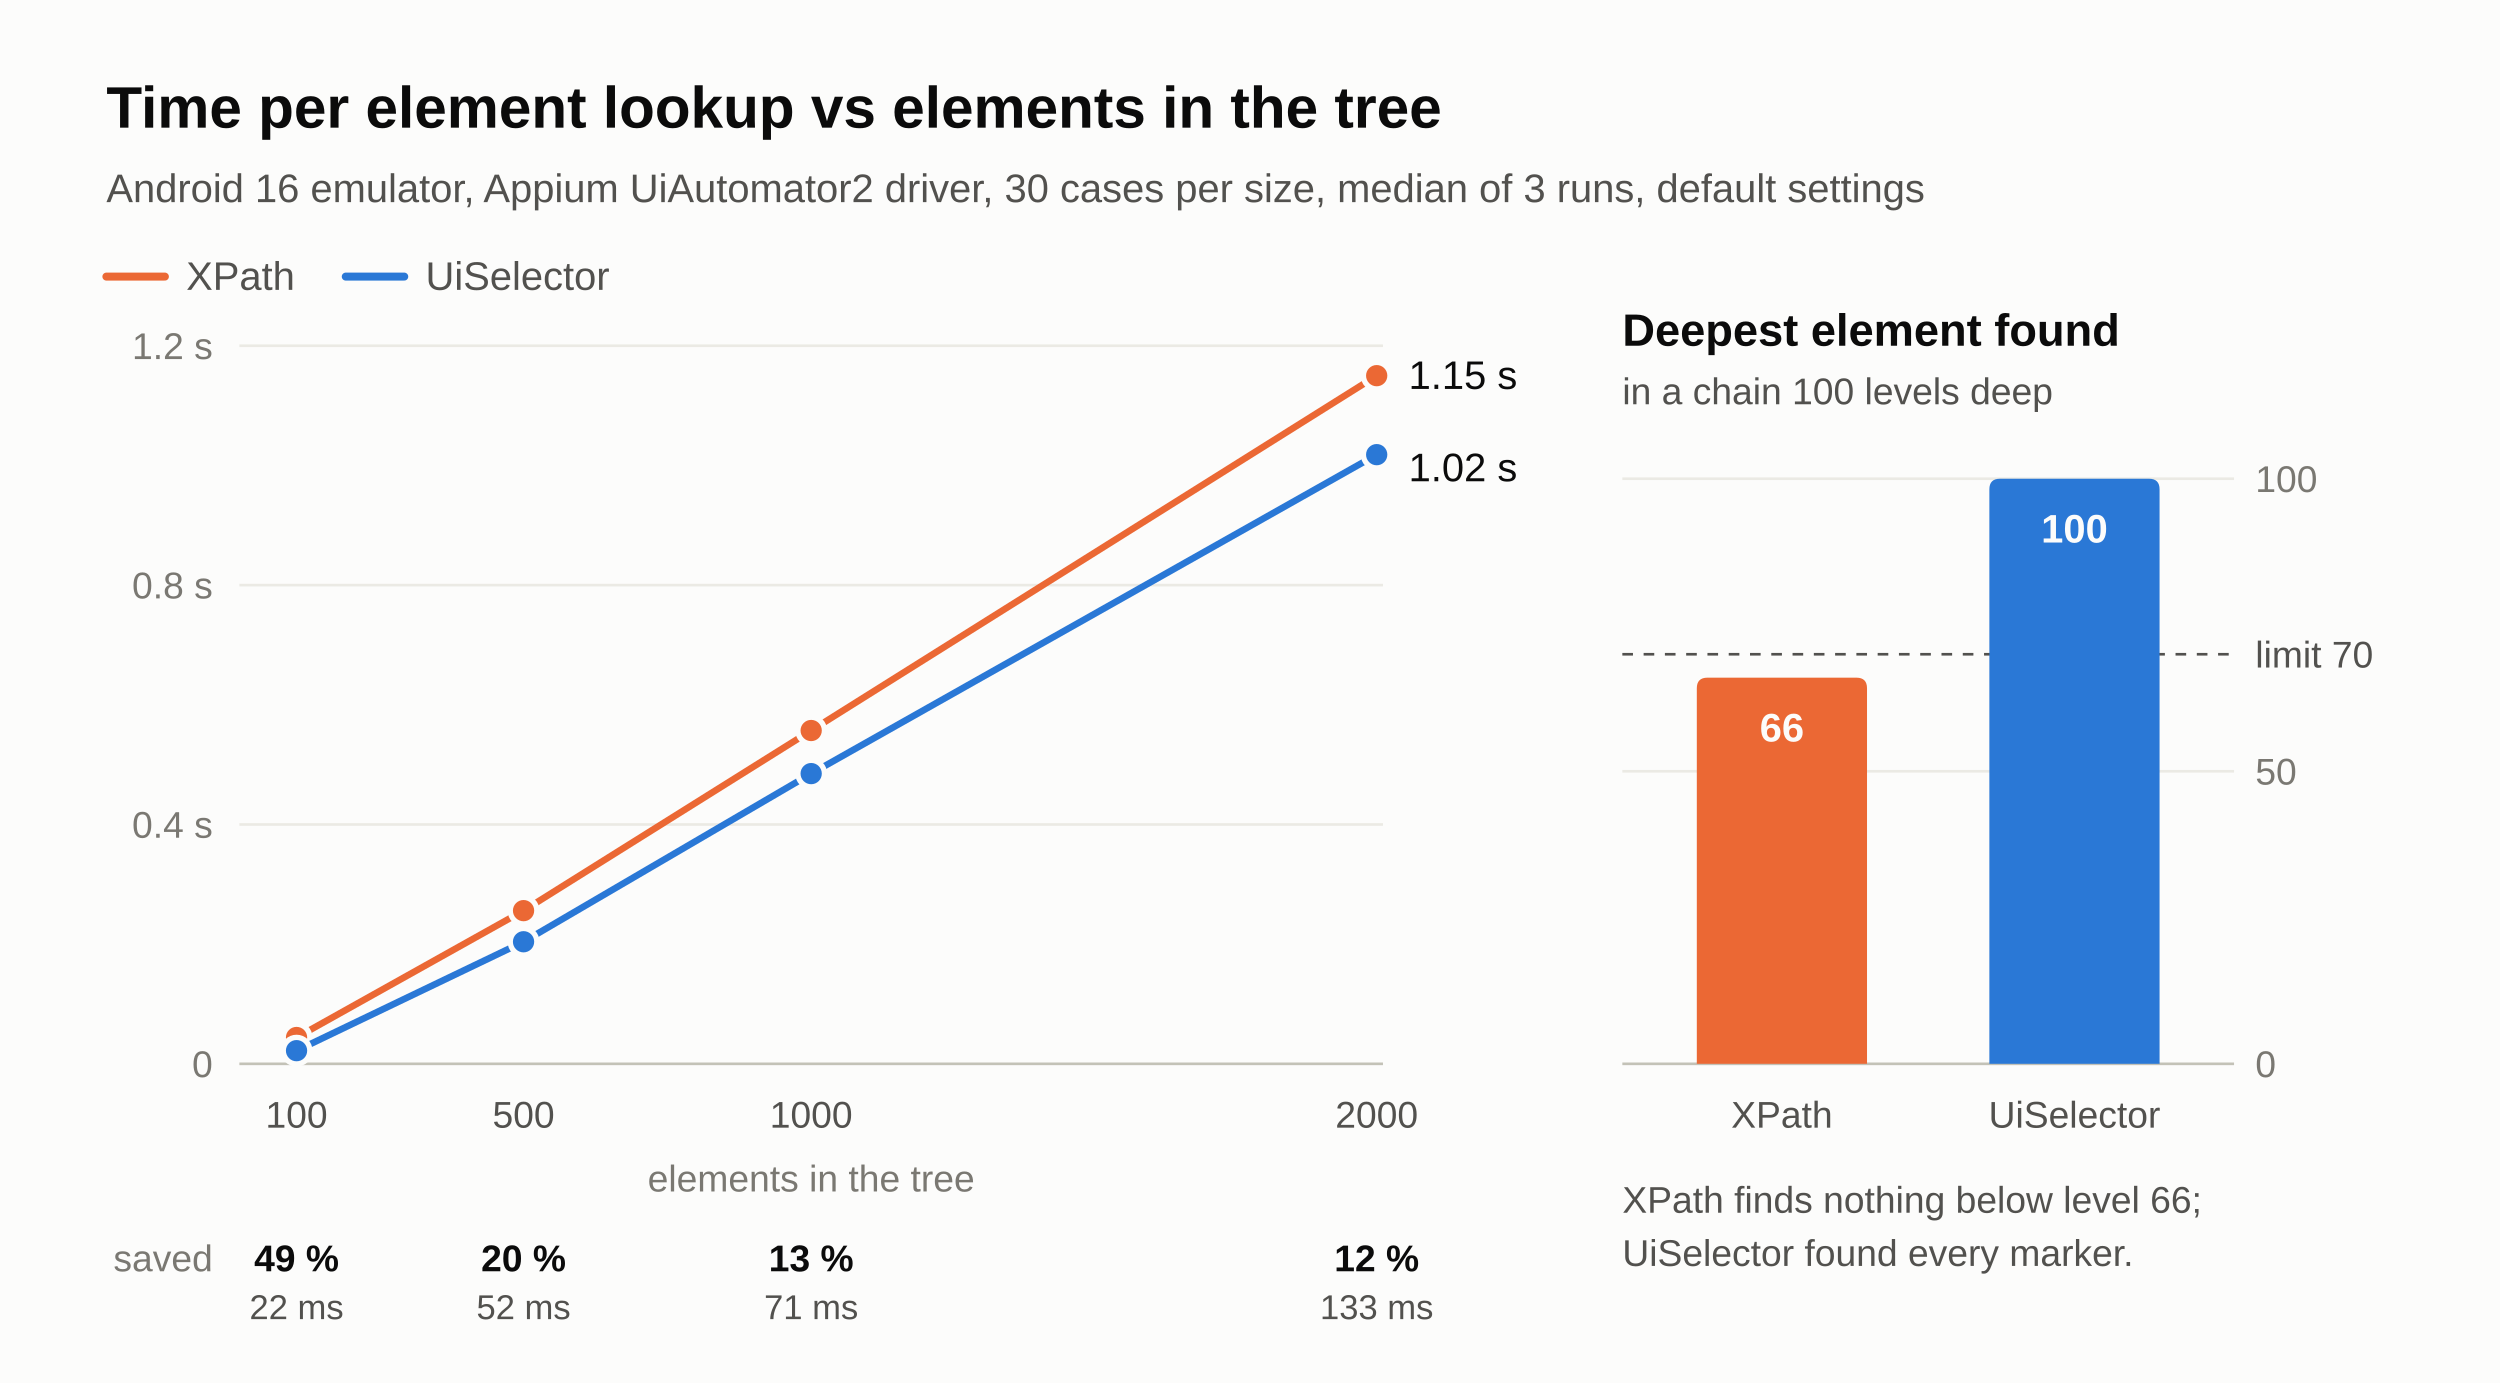
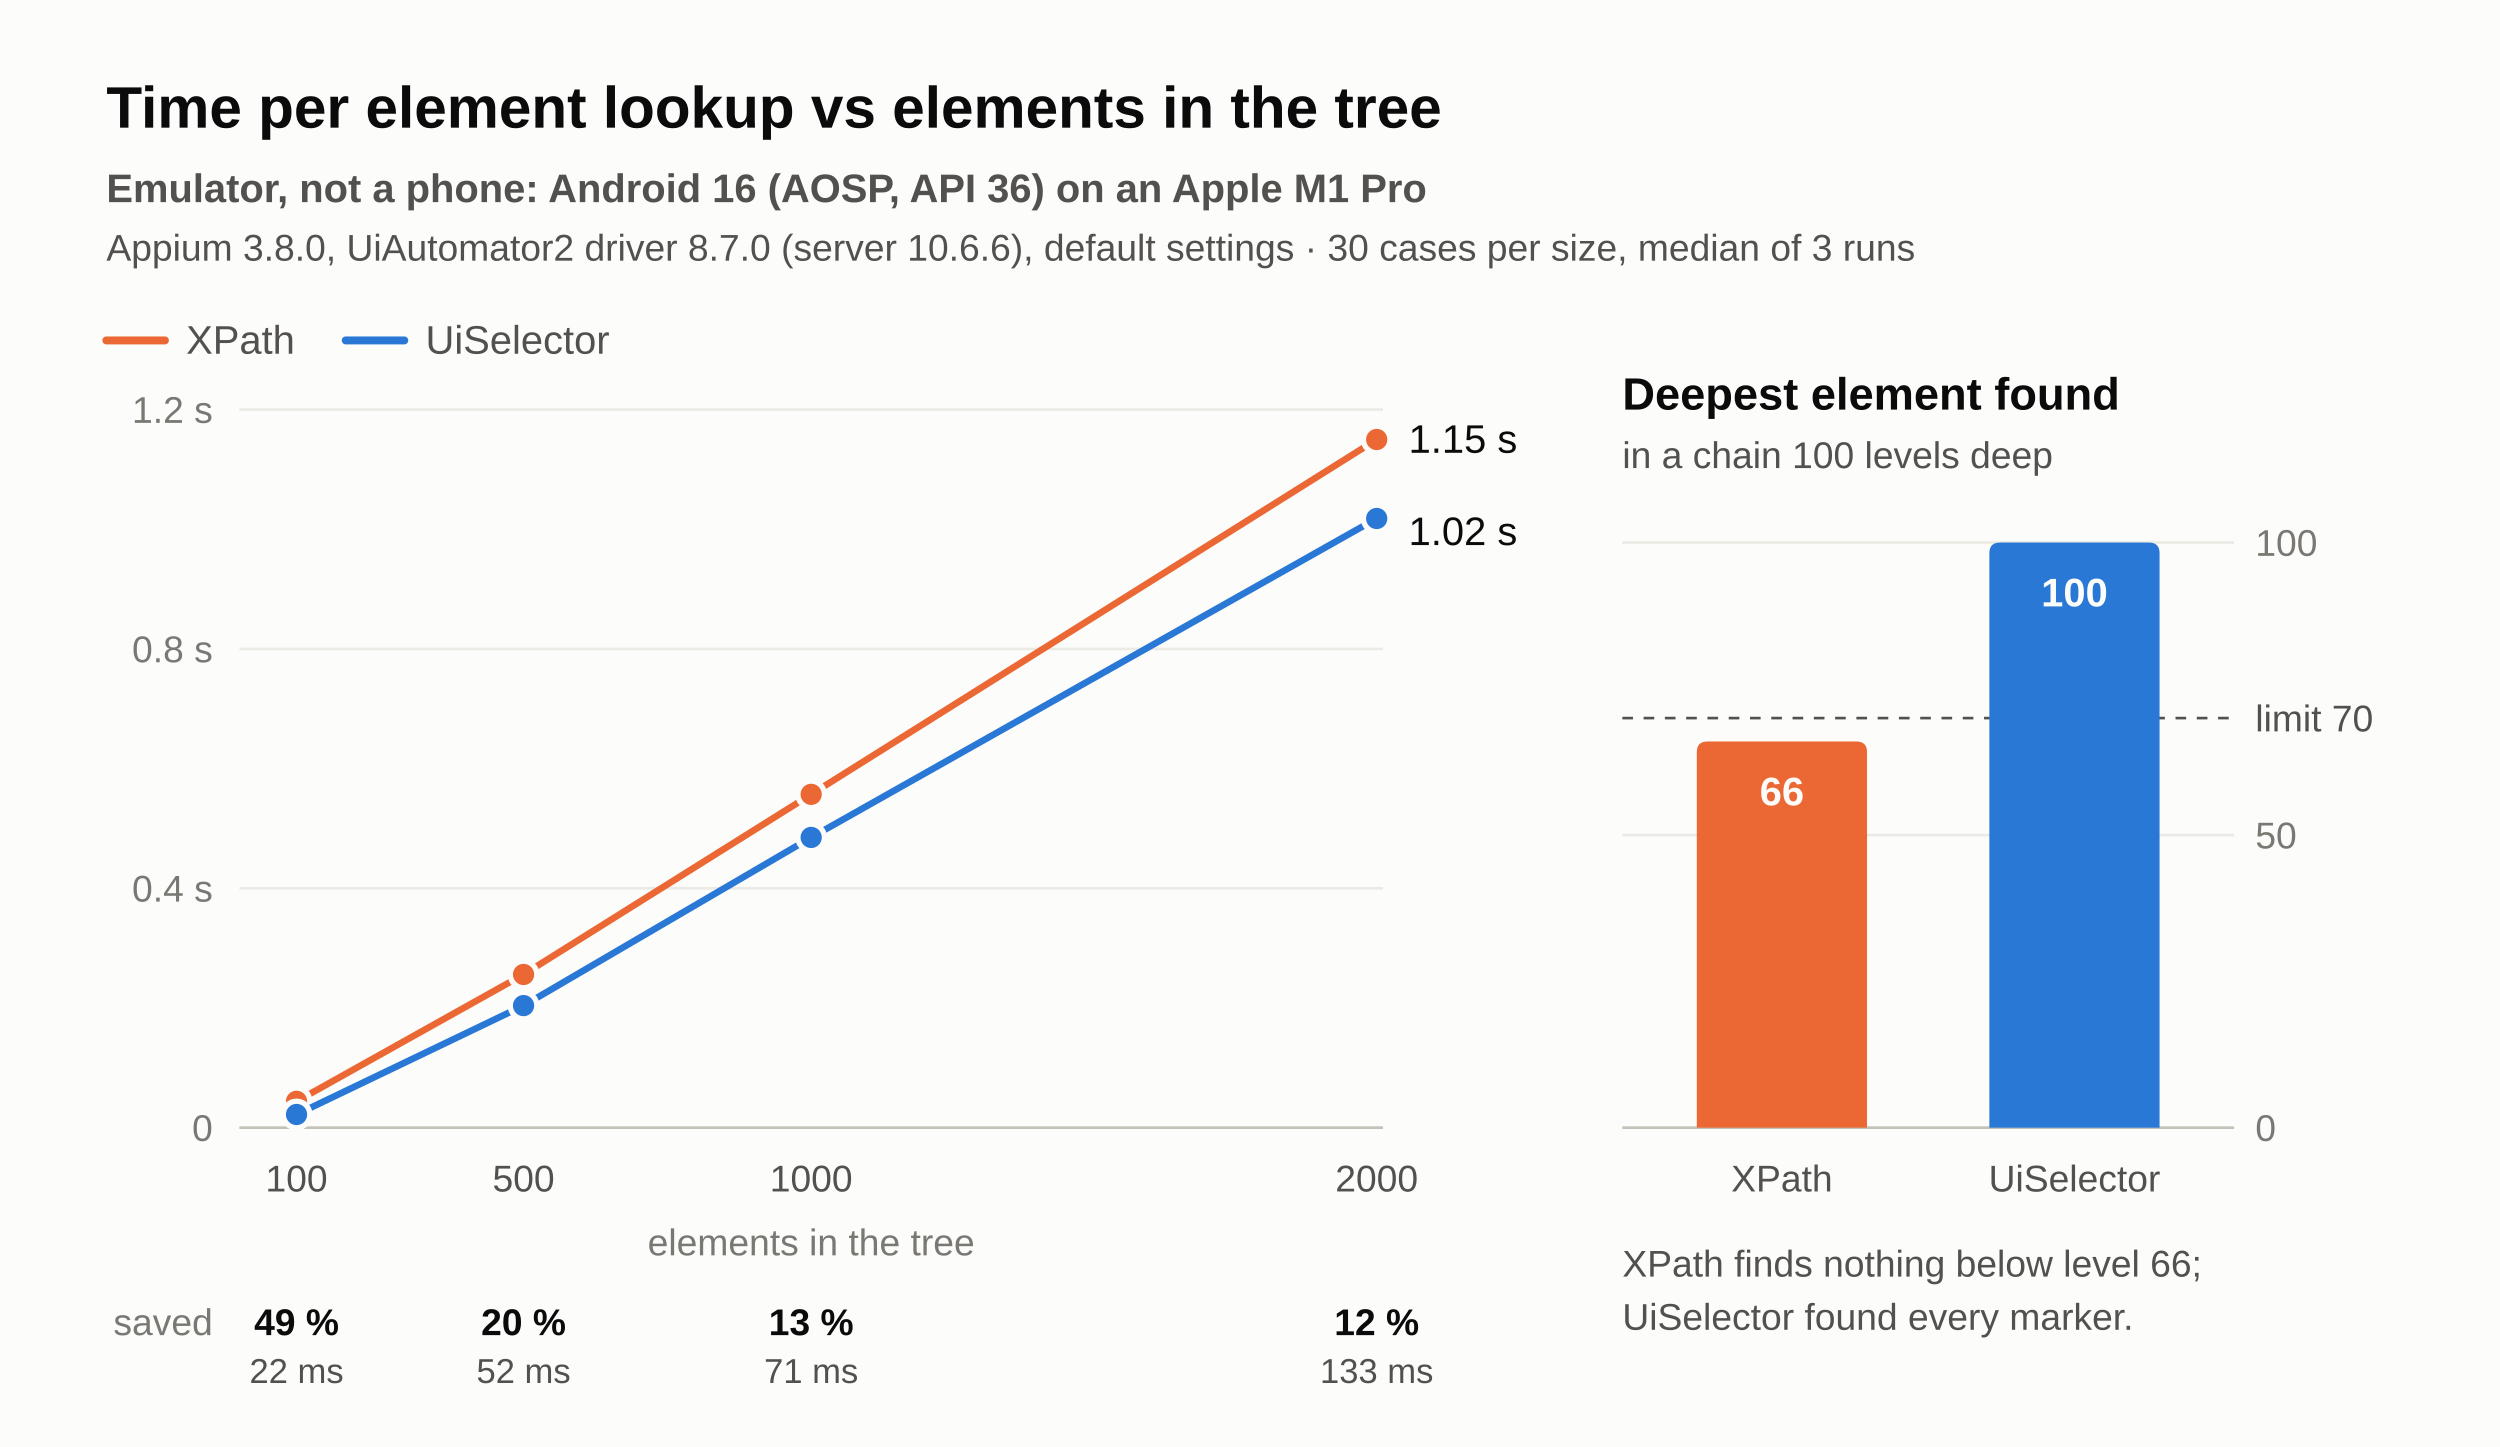
- <svg xmlns="http://www.w3.org/2000/svg" viewBox="0 0 940 520" width="940" height="520" role="img" aria-label="Time per element lookup vs elements in the tree, XPath and UiSelector" font-family="-apple-system, 'SF Pro Text', 'Helvetica Neue', Arial, sans-serif">
-   <rect width="940" height="520" fill="#fcfcfb" />
+ <svg xmlns="http://www.w3.org/2000/svg" viewBox="0 0 940 544" width="940" height="544" role="img" aria-label="Time per element lookup vs elements in the tree, XPath and UiSelector" font-family="-apple-system, 'SF Pro Text', 'Helvetica Neue', Arial, sans-serif">
+   <rect width="940" height="544" fill="#fcfcfb" />
  <text x="40" y="48" font-size="22" fill="#0b0b0b" font-weight="600">Time per element lookup vs elements in the tree</text>
-   <text x="40" y="76" font-size="15" fill="#52514e">Android 16 emulator, Appium UiAutomator2 driver, 30 cases per size, median of 3 runs, default settings</text>
-   <line x1="40" y1="104" x2="62" y2="104" stroke="#eb6834" stroke-width="3" stroke-linecap="round" />
-   <text x="70" y="109" font-size="15" fill="#52514e">XPath</text>
-   <line x1="130" y1="104" x2="152" y2="104" stroke="#2a78d6" stroke-width="3" stroke-linecap="round" />
-   <text x="160" y="109" font-size="15" fill="#52514e">UiSelector</text>
-   <line x1="90" y1="400" x2="520" y2="400" stroke="#c3c2b7" />
-   <text x="80" y="405" font-size="14" fill="#7a7872" text-anchor="end">0</text>
-   <line x1="90" y1="310" x2="520" y2="310" stroke="#ebeae4" />
-   <text x="80" y="315" font-size="14" fill="#7a7872" text-anchor="end">0.4 s</text>
-   <line x1="90" y1="220" x2="520" y2="220" stroke="#ebeae4" />
-   <text x="80" y="225" font-size="14" fill="#7a7872" text-anchor="end">0.8 s</text>
-   <line x1="90" y1="130" x2="520" y2="130" stroke="#ebeae4" />
-   <text x="80" y="135" font-size="14" fill="#7a7872" text-anchor="end">1.2 s</text>
-   <text x="111.5" y="424" font-size="14" fill="#52514e" text-anchor="middle">100</text>
-   <text x="196.855" y="424" font-size="14" fill="#52514e" text-anchor="middle">500</text>
-   <text x="305" y="424" font-size="14" fill="#52514e" text-anchor="middle">1000</text>
-   <text x="517.635" y="424" font-size="14" fill="#52514e" text-anchor="middle">2000</text>
-   <text x="305" y="448" font-size="14" fill="#7a7872" text-anchor="middle">elements in the tree</text>
-   <text x="80" y="478" font-size="14" fill="#7a7872" text-anchor="end">saved</text>
-   <text x="111.5" y="478" font-size="14" fill="#0b0b0b" text-anchor="middle" font-weight="600">49 %</text>
-   <text x="111.5" y="496" font-size="13" fill="#52514e" text-anchor="middle">22 ms</text>
-   <text x="196.855" y="478" font-size="14" fill="#0b0b0b" text-anchor="middle" font-weight="600">20 %</text>
-   <text x="196.855" y="496" font-size="13" fill="#52514e" text-anchor="middle">52 ms</text>
-   <text x="305" y="478" font-size="14" fill="#0b0b0b" text-anchor="middle" font-weight="600">13 %</text>
-   <text x="305" y="496" font-size="13" fill="#52514e" text-anchor="middle">71 ms</text>
-   <text x="517.635" y="478" font-size="14" fill="#0b0b0b" text-anchor="middle" font-weight="600">12 %</text>
-   <text x="517.635" y="496" font-size="13" fill="#52514e" text-anchor="middle">133 ms</text>
-   <polyline fill="none" stroke="#eb6834" stroke-width="2.5" stroke-linejoin="round" points="111.5,390.1 196.855,342.4 305,274.675 517.635,141.25" />
-   <circle cx="111.5" cy="390.1" r="5" fill="#eb6834" stroke="#fcfcfb" stroke-width="2" />
-   <circle cx="196.855" cy="342.4" r="5" fill="#eb6834" stroke="#fcfcfb" stroke-width="2" />
-   <circle cx="305" cy="274.675" r="5" fill="#eb6834" stroke="#fcfcfb" stroke-width="2" />
-   <circle cx="517.635" cy="141.25" r="5" fill="#eb6834" stroke="#fcfcfb" stroke-width="2" />
-   <polyline fill="none" stroke="#2a78d6" stroke-width="2.5" stroke-linejoin="round" points="111.5,395.05 196.855,354.1 305,290.875 517.635,170.95" />
-   <circle cx="111.5" cy="395.05" r="5" fill="#2a78d6" stroke="#fcfcfb" stroke-width="2" />
-   <circle cx="196.855" cy="354.1" r="5" fill="#2a78d6" stroke="#fcfcfb" stroke-width="2" />
-   <circle cx="305" cy="290.875" r="5" fill="#2a78d6" stroke="#fcfcfb" stroke-width="2" />
-   <circle cx="517.635" cy="170.95" r="5" fill="#2a78d6" stroke="#fcfcfb" stroke-width="2" />
-   <text x="529.635" y="146.25" font-size="15" fill="#0b0b0b">1.15 s</text>
-   <text x="529.635" y="180.95" font-size="15" fill="#0b0b0b">1.02 s</text>
-   <text x="610" y="130" font-size="17" fill="#0b0b0b" font-weight="600">Deepest element found</text>
-   <text x="610" y="152" font-size="14" fill="#52514e">in a chain 100 levels deep</text>
-   <line x1="610" y1="400" x2="840" y2="400" stroke="#c3c2b7" />
-   <text x="848" y="405" font-size="14" fill="#7a7872">0</text>
-   <line x1="610" y1="290" x2="840" y2="290" stroke="#ebeae4" />
-   <text x="848" y="295" font-size="14" fill="#7a7872">50</text>
-   <line x1="610" y1="180" x2="840" y2="180" stroke="#ebeae4" />
-   <text x="848" y="185" font-size="14" fill="#7a7872">100</text>
-   <line x1="610" y1="246" x2="840" y2="246" stroke="#52514e" stroke-dasharray="4 4" />
-   <text x="848" y="251" font-size="14" fill="#52514e">limit 70</text>
-   <path d="M638,400 V258.8 q0,-4 4,-4 H698 q4,0 4,4 V400 Z" fill="#eb6834" />
-   <text x="670" y="278.8" font-size="15" fill="#fcfcfb" text-anchor="middle" font-weight="600">66</text>
-   <text x="670" y="424" font-size="14" fill="#52514e" text-anchor="middle">XPath</text>
-   <path d="M748,400 V184 q0,-4 4,-4 H808 q4,0 4,4 V400 Z" fill="#2a78d6" />
-   <text x="780" y="204" font-size="15" fill="#fcfcfb" text-anchor="middle" font-weight="600">100</text>
-   <text x="780" y="424" font-size="14" fill="#52514e" text-anchor="middle">UiSelector</text>
-   <text x="610" y="456" font-size="14" fill="#52514e">XPath finds nothing below level 66;</text>
-   <text x="610" y="476" font-size="14" fill="#52514e">UiSelector found every marker.</text>
+   <text x="40" y="76" font-size="15" fill="#52514e" font-weight="600">Emulator, not a phone: Android 16 (AOSP, API 36) on an Apple M1 Pro</text>
+   <text x="40" y="98" font-size="14" fill="#52514e">Appium 3.8.0, UiAutomator2 driver 8.7.0 (server 10.6.6), default settings · 30 cases per size, median of 3 runs</text>
+   <g transform="translate(0,24)">
+     <line x1="40" y1="104" x2="62" y2="104" stroke="#eb6834" stroke-width="3" stroke-linecap="round" />
+     <text x="70" y="109" font-size="15" fill="#52514e">XPath</text>
+     <line x1="130" y1="104" x2="152" y2="104" stroke="#2a78d6" stroke-width="3" stroke-linecap="round" />
+     <text x="160" y="109" font-size="15" fill="#52514e">UiSelector</text>
+     <line x1="90" y1="400" x2="520" y2="400" stroke="#c3c2b7" />
+     <text x="80" y="405" font-size="14" fill="#7a7872" text-anchor="end">0</text>
+     <line x1="90" y1="310" x2="520" y2="310" stroke="#ebeae4" />
+     <text x="80" y="315" font-size="14" fill="#7a7872" text-anchor="end">0.4 s</text>
+     <line x1="90" y1="220" x2="520" y2="220" stroke="#ebeae4" />
+     <text x="80" y="225" font-size="14" fill="#7a7872" text-anchor="end">0.8 s</text>
+     <line x1="90" y1="130" x2="520" y2="130" stroke="#ebeae4" />
+     <text x="80" y="135" font-size="14" fill="#7a7872" text-anchor="end">1.2 s</text>
+     <text x="111.5" y="424" font-size="14" fill="#52514e" text-anchor="middle">100</text>
+     <text x="196.855" y="424" font-size="14" fill="#52514e" text-anchor="middle">500</text>
+     <text x="305" y="424" font-size="14" fill="#52514e" text-anchor="middle">1000</text>
+     <text x="517.635" y="424" font-size="14" fill="#52514e" text-anchor="middle">2000</text>
+     <text x="305" y="448" font-size="14" fill="#7a7872" text-anchor="middle">elements in the tree</text>
+     <text x="80" y="478" font-size="14" fill="#7a7872" text-anchor="end">saved</text>
+     <text x="111.5" y="478" font-size="14" fill="#0b0b0b" text-anchor="middle" font-weight="600">49 %</text>
+     <text x="111.5" y="496" font-size="13" fill="#52514e" text-anchor="middle">22 ms</text>
+     <text x="196.855" y="478" font-size="14" fill="#0b0b0b" text-anchor="middle" font-weight="600">20 %</text>
+     <text x="196.855" y="496" font-size="13" fill="#52514e" text-anchor="middle">52 ms</text>
+     <text x="305" y="478" font-size="14" fill="#0b0b0b" text-anchor="middle" font-weight="600">13 %</text>
+     <text x="305" y="496" font-size="13" fill="#52514e" text-anchor="middle">71 ms</text>
+     <text x="517.635" y="478" font-size="14" fill="#0b0b0b" text-anchor="middle" font-weight="600">12 %</text>
+     <text x="517.635" y="496" font-size="13" fill="#52514e" text-anchor="middle">133 ms</text>
+     <polyline fill="none" stroke="#eb6834" stroke-width="2.5" stroke-linejoin="round" points="111.5,390.1 196.855,342.4 305,274.675 517.635,141.25" />
+     <circle cx="111.5" cy="390.1" r="5" fill="#eb6834" stroke="#fcfcfb" stroke-width="2" />
+     <circle cx="196.855" cy="342.4" r="5" fill="#eb6834" stroke="#fcfcfb" stroke-width="2" />
+     <circle cx="305" cy="274.675" r="5" fill="#eb6834" stroke="#fcfcfb" stroke-width="2" />
+     <circle cx="517.635" cy="141.25" r="5" fill="#eb6834" stroke="#fcfcfb" stroke-width="2" />
+     <polyline fill="none" stroke="#2a78d6" stroke-width="2.5" stroke-linejoin="round" points="111.5,395.05 196.855,354.1 305,290.875 517.635,170.95" />
+     <circle cx="111.5" cy="395.05" r="5" fill="#2a78d6" stroke="#fcfcfb" stroke-width="2" />
+     <circle cx="196.855" cy="354.1" r="5" fill="#2a78d6" stroke="#fcfcfb" stroke-width="2" />
+     <circle cx="305" cy="290.875" r="5" fill="#2a78d6" stroke="#fcfcfb" stroke-width="2" />
+     <circle cx="517.635" cy="170.95" r="5" fill="#2a78d6" stroke="#fcfcfb" stroke-width="2" />
+     <text x="529.635" y="146.25" font-size="15" fill="#0b0b0b">1.15 s</text>
+     <text x="529.635" y="180.95" font-size="15" fill="#0b0b0b">1.02 s</text>
+     <text x="610" y="130" font-size="17" fill="#0b0b0b" font-weight="600">Deepest element found</text>
+     <text x="610" y="152" font-size="14" fill="#52514e">in a chain 100 levels deep</text>
+     <line x1="610" y1="400" x2="840" y2="400" stroke="#c3c2b7" />
+     <text x="848" y="405" font-size="14" fill="#7a7872">0</text>
+     <line x1="610" y1="290" x2="840" y2="290" stroke="#ebeae4" />
+     <text x="848" y="295" font-size="14" fill="#7a7872">50</text>
+     <line x1="610" y1="180" x2="840" y2="180" stroke="#ebeae4" />
+     <text x="848" y="185" font-size="14" fill="#7a7872">100</text>
+     <line x1="610" y1="246" x2="840" y2="246" stroke="#52514e" stroke-dasharray="4 4" />
+     <text x="848" y="251" font-size="14" fill="#52514e">limit 70</text>
+     <path d="M638,400 V258.8 q0,-4 4,-4 H698 q4,0 4,4 V400 Z" fill="#eb6834" />
+     <text x="670" y="278.8" font-size="15" fill="#fcfcfb" text-anchor="middle" font-weight="600">66</text>
+     <text x="670" y="424" font-size="14" fill="#52514e" text-anchor="middle">XPath</text>
+     <path d="M748,400 V184 q0,-4 4,-4 H808 q4,0 4,4 V400 Z" fill="#2a78d6" />
+     <text x="780" y="204" font-size="15" fill="#fcfcfb" text-anchor="middle" font-weight="600">100</text>
+     <text x="780" y="424" font-size="14" fill="#52514e" text-anchor="middle">UiSelector</text>
+     <text x="610" y="456" font-size="14" fill="#52514e">XPath finds nothing below level 66;</text>
+     <text x="610" y="476" font-size="14" fill="#52514e">UiSelector found every marker.</text>
+   </g>
</svg>
